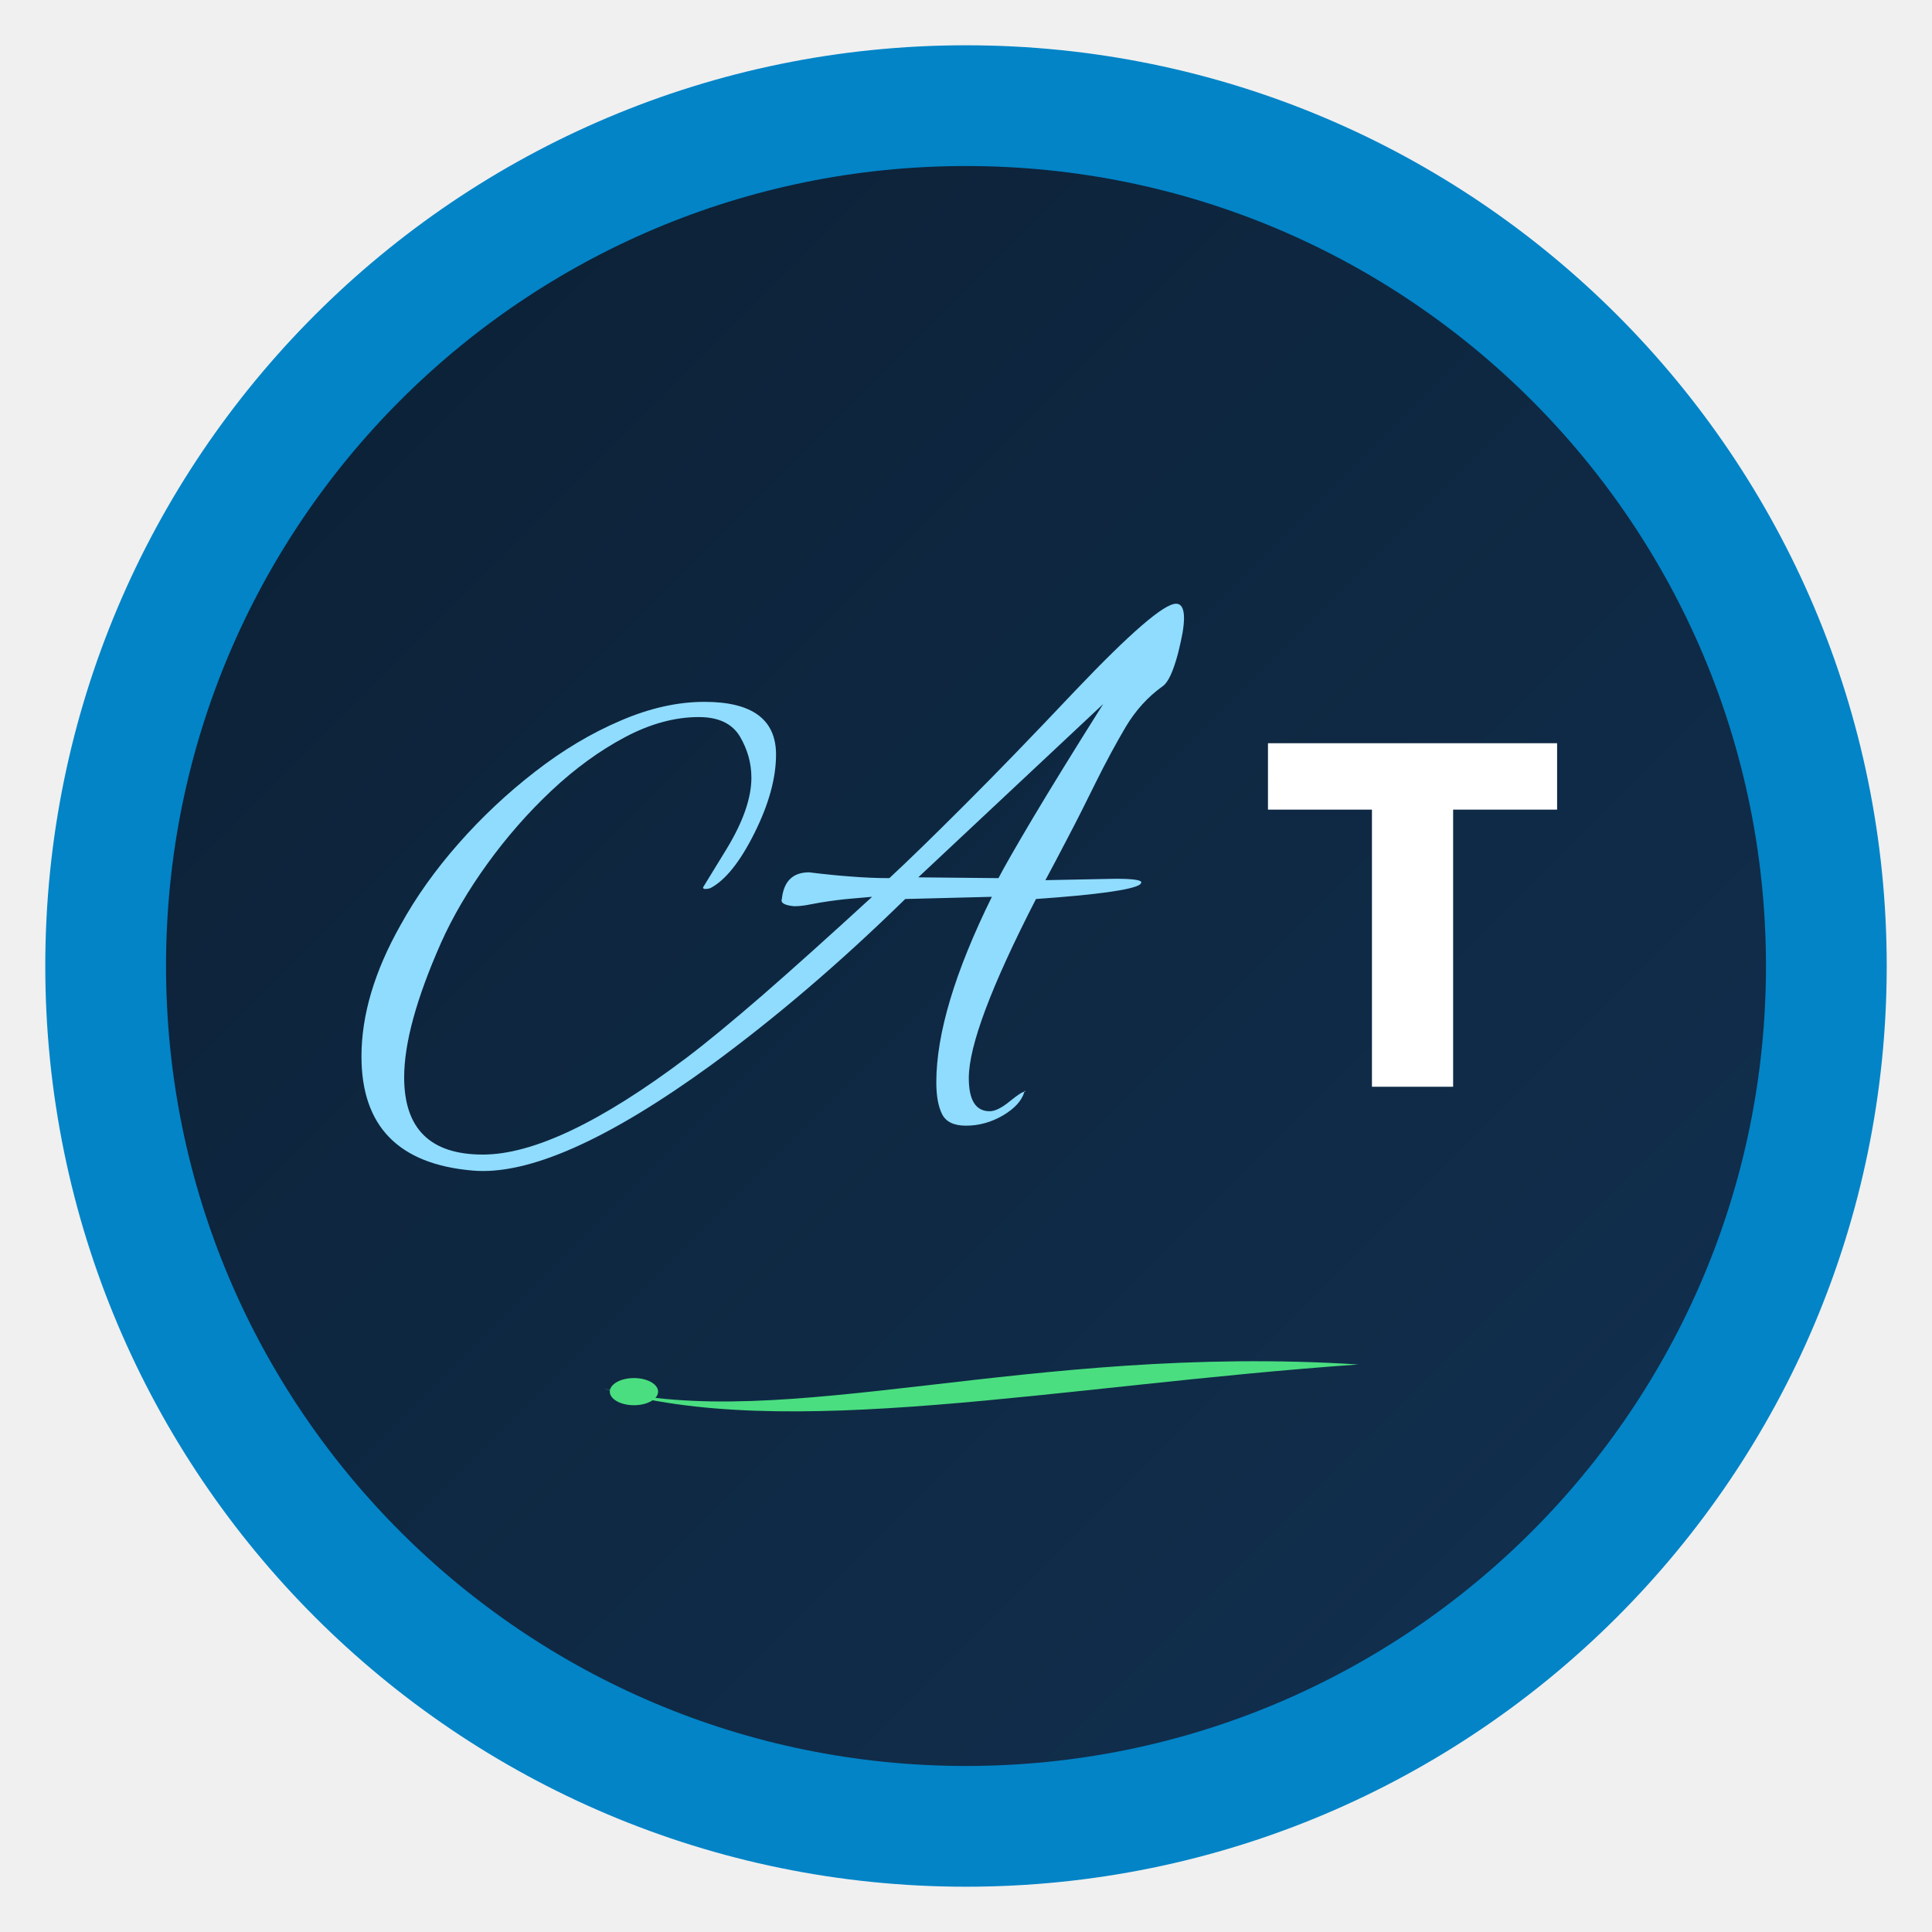
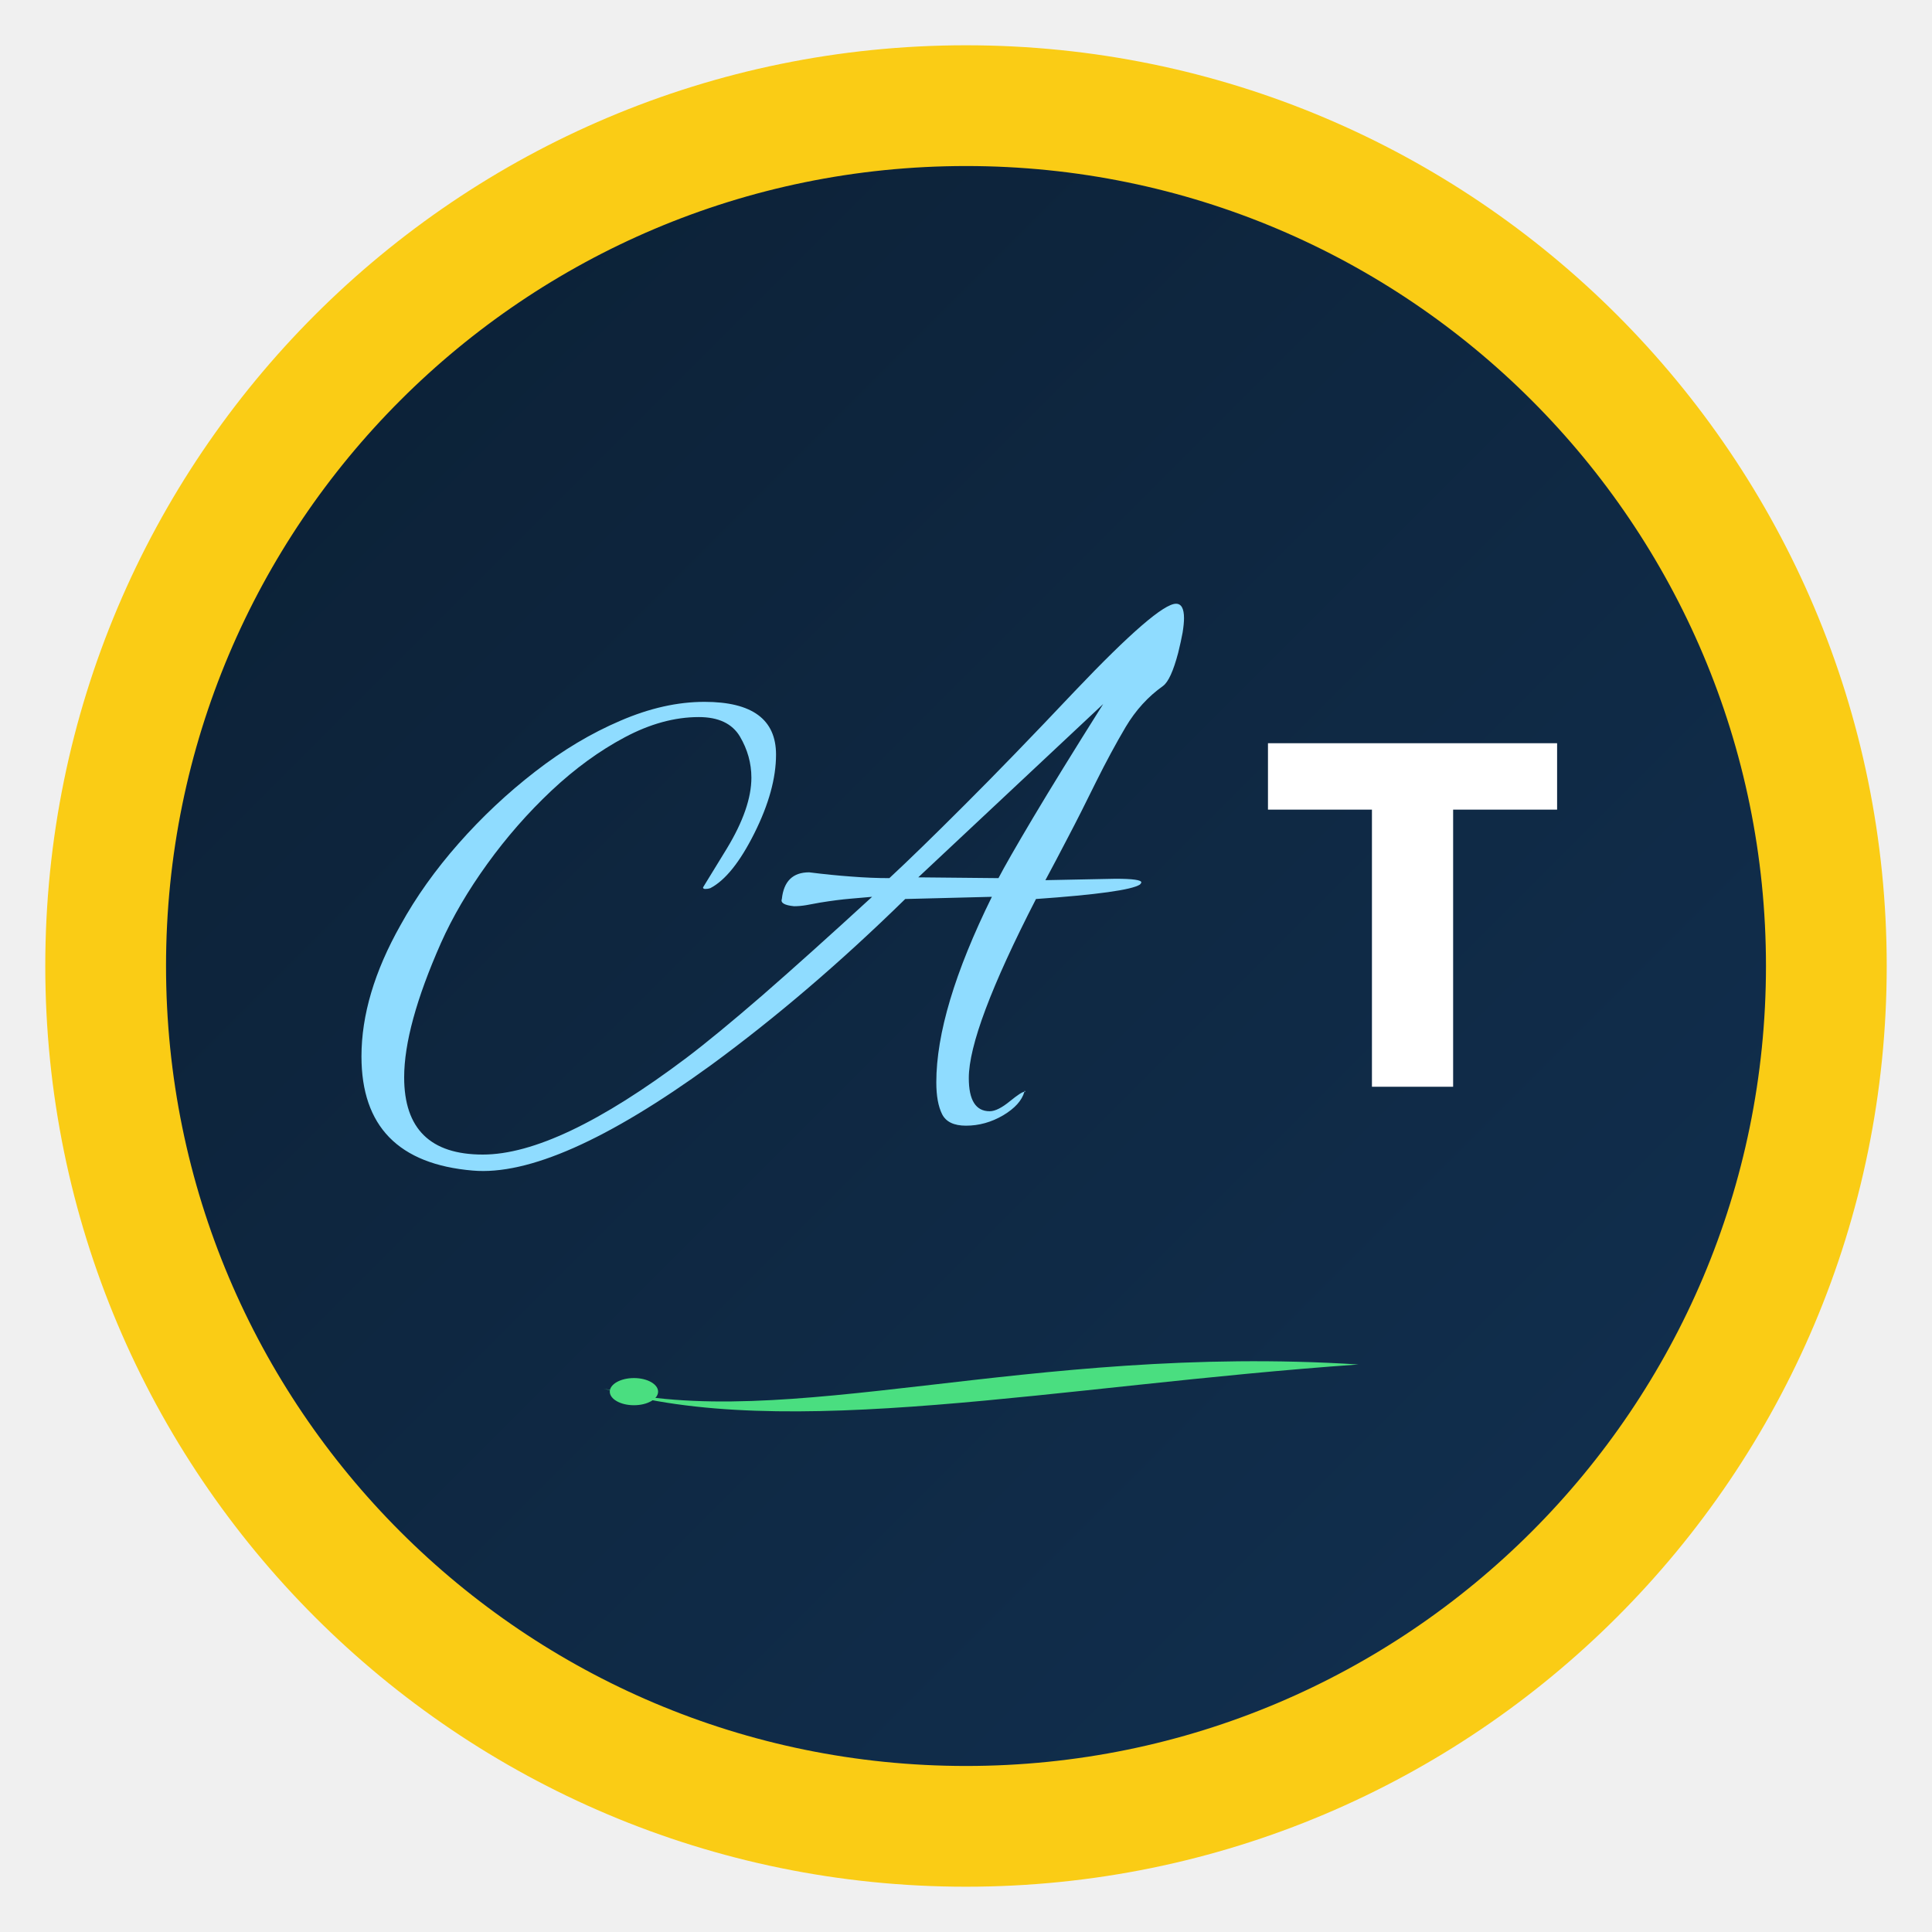
<svg xmlns="http://www.w3.org/2000/svg" viewBox="0 0 64 64">
  <defs>
    <linearGradient id="g" x1="0" y1="0" x2="1" y2="1">
      <stop stop-color="#0b1f33" />
      <stop offset="1" stop-color="#123152" />
    </linearGradient>
  </defs>
-   <circle cx="32" cy="32" r="28.5" fill="url(#g)" stroke="#0284c7" stroke-width="4" />
+   <circle cx="32" cy="32" r="28.5" fill="url(#g)" stroke="#facc15" stroke-width="4" />
  <g transform="translate(12,36) scale(0.52)">
    <path fill="#8fdcff" d="M7.04 5.34L7.04 5.34Q-0.05 4.74-0.05-1.93L-0.05-1.93Q-0.05-5.89 2.44-10.30L2.44-10.30Q3.91-12.97 6.14-15.50Q8.37-18.03 11.02-20.08Q13.66-22.13 16.45-23.32Q19.23-24.52 21.80-24.52L21.80-24.52Q26.36-24.52 26.36-21.16L26.36-21.16Q26.36-18.91 24.98-16.15L24.98-16.15Q23.60-13.39 22.17-12.65L22.17-12.65Q22.03-12.60 21.85-12.60L21.85-12.60Q21.71-12.60 21.71-12.70L21.71-12.70L23.23-15.18Q24.79-17.76 24.79-19.69L24.79-19.69Q24.79-21.07 24.06-22.31Q23.32-23.55 21.44-23.55L21.44-23.55Q19.14-23.55 16.72-22.26Q14.31-20.98 12.05-18.86Q9.80-16.74 7.96-14.19Q6.12-11.64 5.01-9.15L5.01-9.15Q2.67-3.86 2.67-0.60L2.67-0.60Q2.67 4.32 7.68 4.32L7.68 4.32Q12.47 4.32 20.65-1.84L20.65-1.84Q22.54-3.27 25.51-5.84Q28.47-8.42 32.48-12.10L32.48-12.10Q31.92-12.05 31.10-11.98Q30.27-11.91 29.16-11.73L29.16-11.73Q28.70-11.64 28.29-11.57Q27.88-11.50 27.51-11.50L27.51-11.50Q26.59-11.59 26.73-11.96L26.73-11.96Q26.91-13.66 28.47-13.66L28.47-13.66Q29.90-13.48 31.16-13.39Q32.43-13.29 33.58-13.29L33.58-13.29Q35.37-14.95 38.34-17.92Q41.31-20.88 45.40-25.21L45.40-25.21Q50.69-30.77 51.84-30.77L51.84-30.77Q52.35-30.77 52.35-29.85L52.35-29.85Q52.35-29.49 52.26-28.93Q52.16-28.38 51.98-27.65L51.98-27.65Q51.52-25.90 51.01-25.53L51.01-25.53Q49.59-24.52 48.64-22.93Q47.70-21.34 46.74-19.41L46.74-19.41Q45.77-17.43 44.96-15.89Q44.16-14.35 43.52-13.16L43.52-13.16L47.98-13.25Q49.63-13.25 49.63-13.02L49.63-13.02Q49.63-12.97 49.54-12.88L49.54-12.88Q48.76-12.37 42.92-11.96L42.92-11.96Q38.64-3.63 38.64-0.55L38.64-0.55Q38.64 1.56 39.97 1.56L39.97 1.56Q40.48 1.56 41.26 0.92L41.26 0.92Q42.00 0.32 42.18 0.32L42.18 0.32Q42.18 0.23 42.23 0.28Q42.27 0.32 42.18 0.32L42.18 0.32Q41.95 1.15 40.83 1.82Q39.70 2.48 38.46 2.48L38.46 2.48Q37.31 2.48 36.94 1.75Q36.57 1.01 36.57-0.28L36.57-0.28Q36.57-4.92 40.11-12.10L40.11-12.10L34.59-11.96Q28.43-5.93 22.22-1.38L22.22-1.38Q12.33 5.80 7.04 5.34ZM35.42-13.34L40.53-13.29Q41.08-14.35 42.73-17.13Q44.39-19.92 47.20-24.38L47.20-24.38L35.42-13.34Z" />
  </g>
  <g transform="translate(41.5,36) scale(0.34)">
    <path fill="#ffffff" d="M11.61-27.00L1.48-27.00L1.48-33.47L29.65-33.47L29.65-27.00L19.52-27.00L19.52 0L11.61 0L11.61-27.00Z" />
  </g>
  <g transform="translate(19,43) scale(0.5)">
    <path fill="#4ade80" d="M2 6 C 14 9, 30 3, 52 4.4 C 32 5.8, 14 9.6, 2 6 Z" />
    <ellipse cx="4" cy="6.2" rx="1.6" ry="0.9" fill="#4ade80" />
  </g>
</svg>
